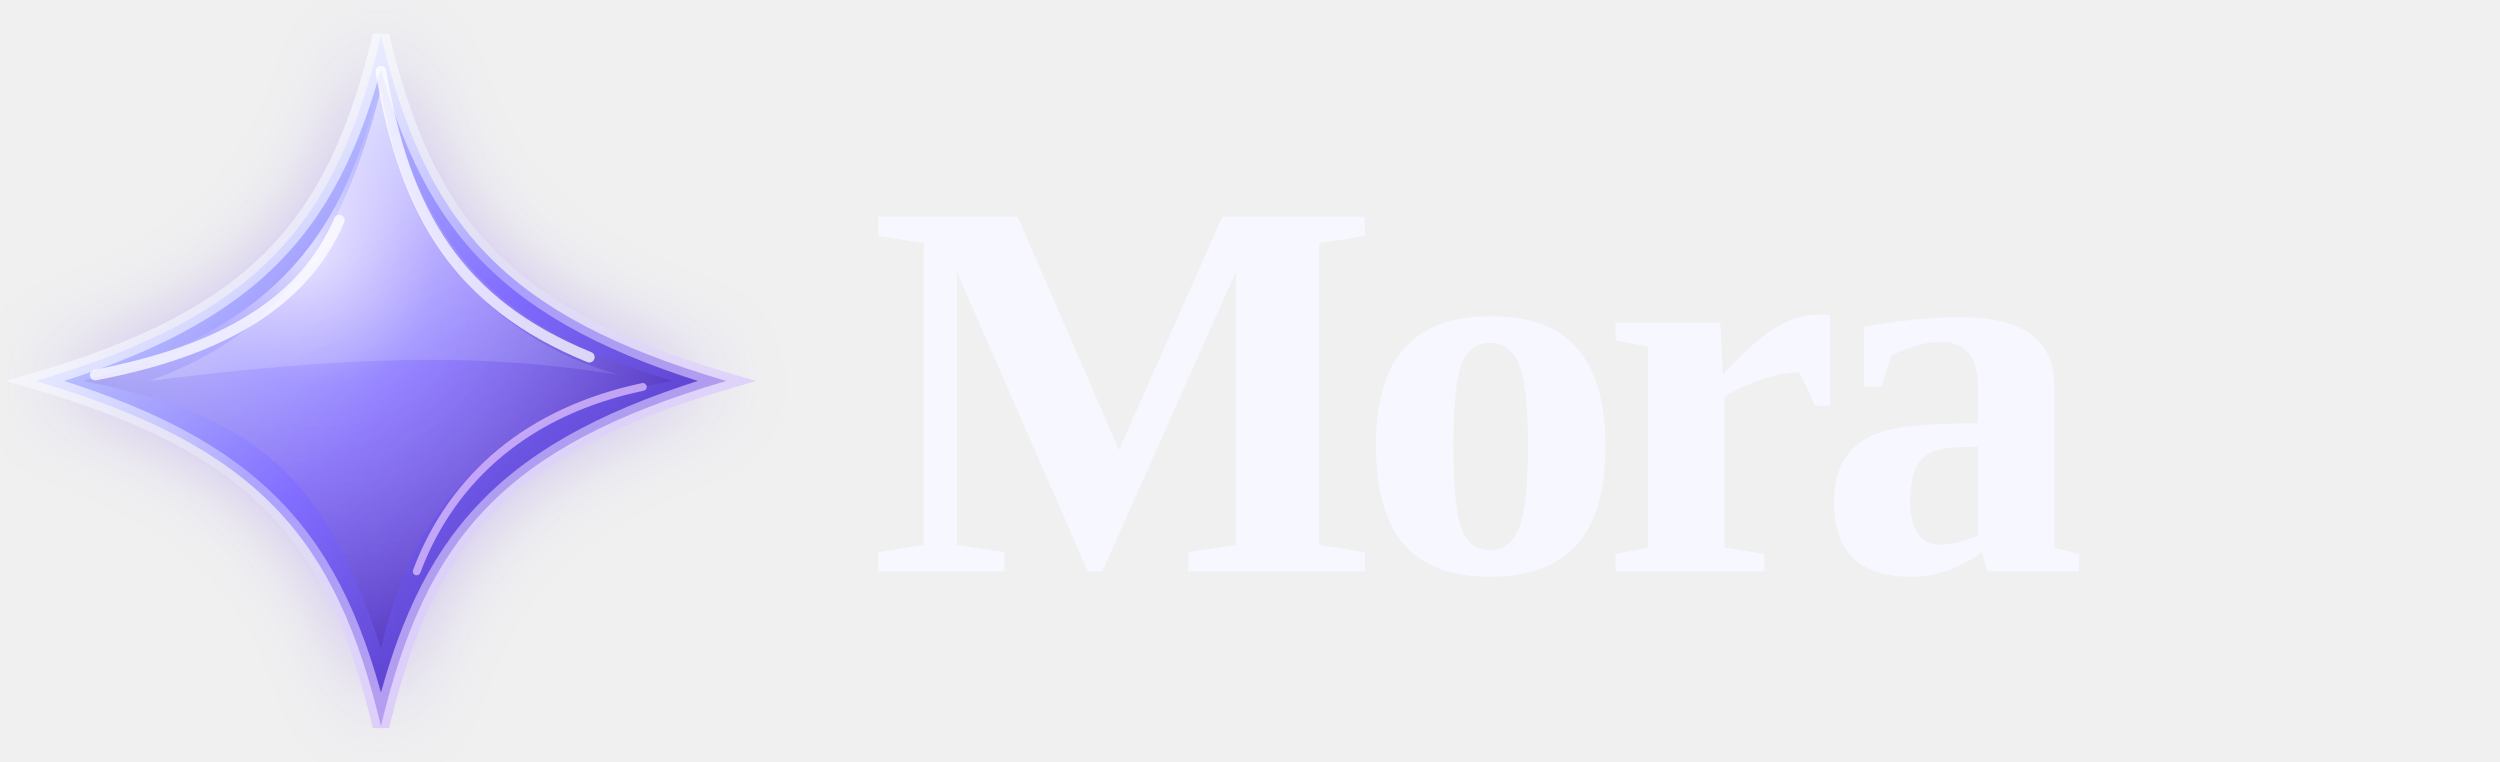
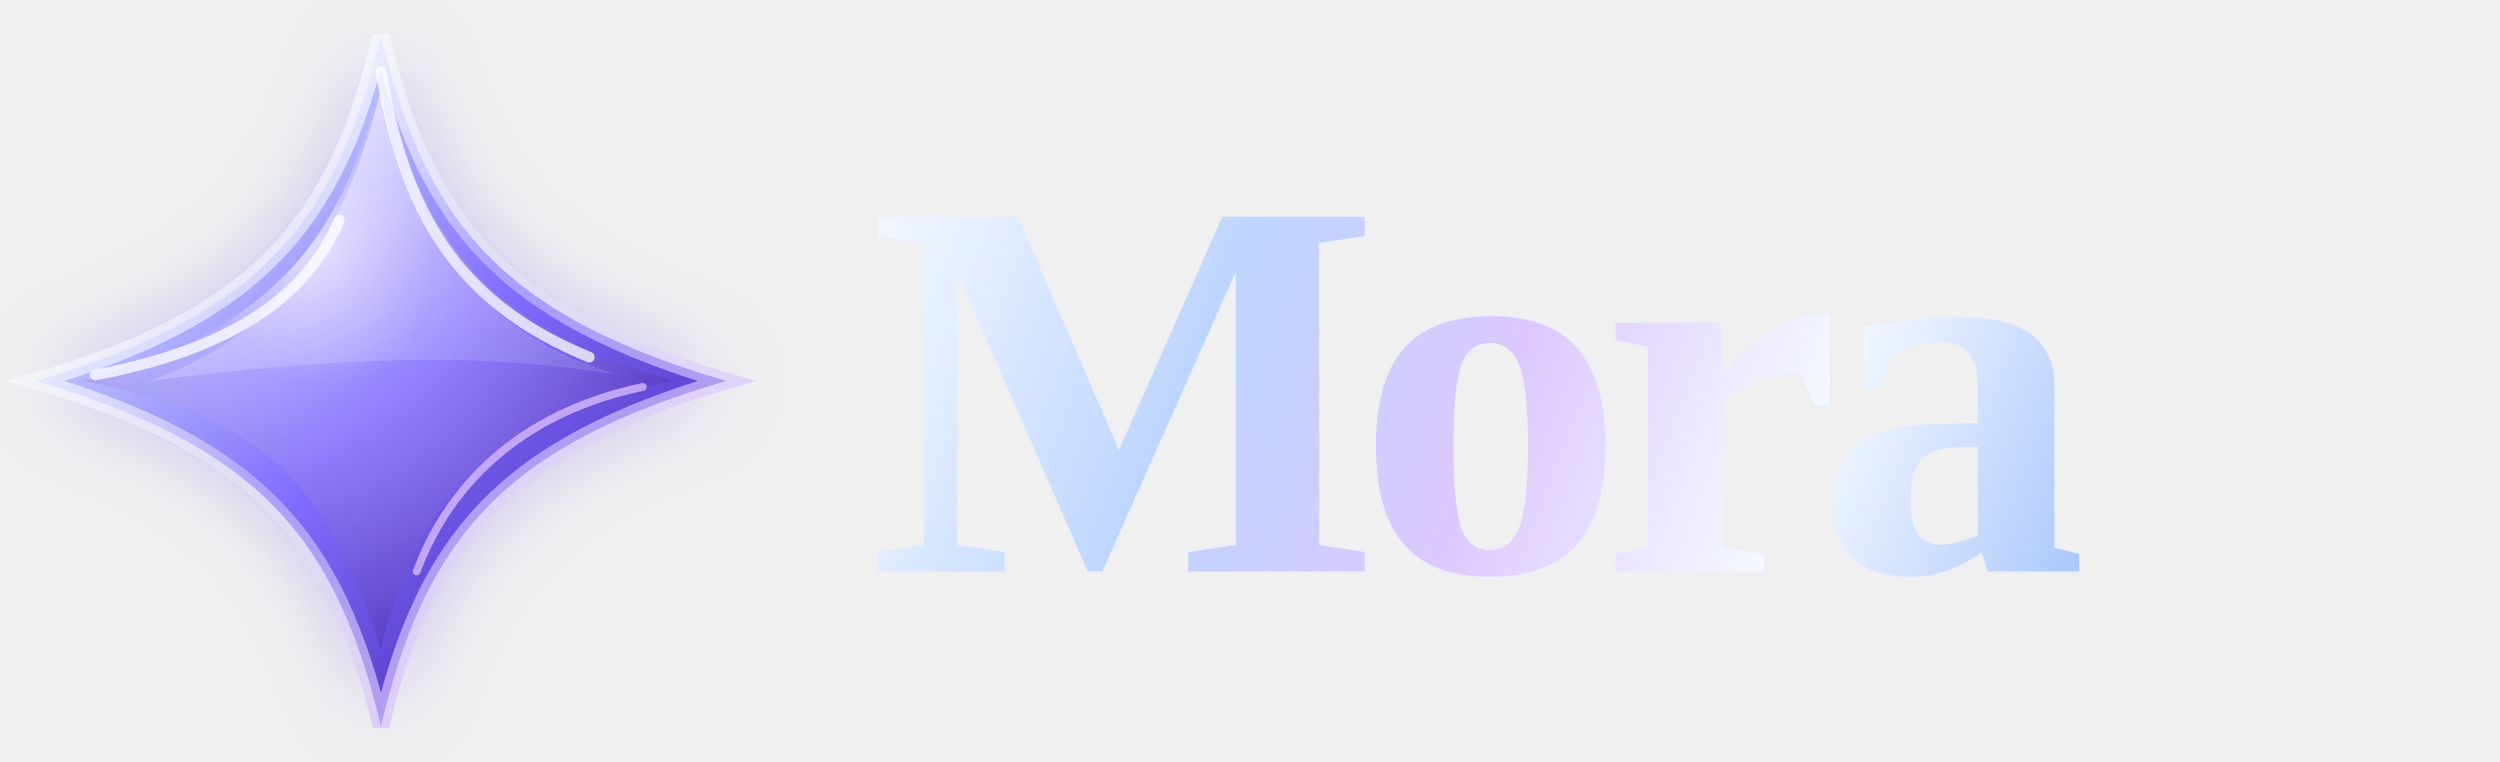
<svg xmlns="http://www.w3.org/2000/svg" viewBox="0 0 420 128" role="img" aria-label="Mora" fill="none">
  <defs>
    <linearGradient id="glass" x1="16" y1="12" x2="115" y2="116" gradientUnits="userSpaceOnUse">
      <stop stop-color="#D8F9FF" />
      <stop offset=".23" stop-color="#B8BEFF" />
      <stop offset=".52" stop-color="#816DFF" />
      <stop offset=".77" stop-color="#5D42CF" />
      <stop offset="1" stop-color="#B35AEB" />
    </linearGradient>
    <linearGradient id="sheen" x1="43" y1="10" x2="87" y2="110" gradientUnits="userSpaceOnUse">
      <stop stop-color="white" stop-opacity=".92" />
      <stop offset=".37" stop-color="#F9F2FF" stop-opacity=".32" />
      <stop offset="1" stop-color="#91BFFF" stop-opacity=".04" />
    </linearGradient>
    <linearGradient id="edge" x1="21" y1="13" x2="102" y2="108" gradientUnits="userSpaceOnUse">
      <stop stop-color="white" stop-opacity=".98" />
      <stop offset=".51" stop-color="#ECEFFF" stop-opacity=".36" />
      <stop offset="1" stop-color="#D1B4FF" stop-opacity=".83" />
    </linearGradient>
    <radialGradient id="core" cx="0" cy="0" r="1" gradientTransform="translate(50 40) rotate(56) scale(73 60)" gradientUnits="userSpaceOnUse">
      <stop stop-color="#FFFFFF" stop-opacity=".69" />
      <stop offset=".36" stop-color="#E5D8FF" stop-opacity=".19" />
      <stop offset="1" stop-color="#45239D" stop-opacity=".32" />
    </radialGradient>
+     <linearGradient id="typeGlass" x1="150" y1="18" x2="395" y2="115" gradientUnits="userSpaceOnUse">
+       <stop stop-color="#F8FBFF" />
+       <stop offset=".24" stop-color="#BDD5FF" />
+       <stop offset=".43" stop-color="#DCC8FF" />
+       <stop offset=".62" stop-color="#F5F9FF" />
+       <stop offset=".82" stop-color="#A8C6FC" />
+       <stop offset="1" stop-color="#EBDEFF" />
+     </linearGradient>
    <filter id="glow" x="-25%" y="-25%" width="150%" height="150%">
      <feGaussianBlur stdDeviation="7" />
    </filter>
  </defs>
  <path d="M64 6C71.5 37.5 84.5 53 122 64C84.5 75 71.5 90.5 64 122C56.5 90.5 43.5 75 6 64C43.5 53 56.5 37.5 64 6Z" fill="#7450E6" opacity=".34" filter="url(#glow)" />
  <path d="M64 6C71.5 37.5 84.5 53 122 64C84.5 75 71.5 90.5 64 122C56.5 90.5 43.5 75 6 64C43.5 53 56.5 37.5 64 6Z" fill="url(#glass)" stroke="url(#edge)" stroke-width="2.8" />
  <path d="M64 13C72 44 84 55 113 64C85 69 70 83 64 109C55 81 44 70 14 64C47 55 58 39 64 13Z" fill="url(#core)" />
  <path d="M64 15C68 41 83 57 104 63C80 59 57 60 25 64C48 56 58 39 64 15Z" fill="url(#sheen)" opacity=".75" />
  <path d="M64 12C68 36 77 51 99 60M16 63C37 59 51 51 57 37" stroke="white" stroke-opacity=".75" stroke-width="1.8" stroke-linecap="round" />
  <path d="M70 96C76 80 89 69 108 65" stroke="#E4C5FF" stroke-opacity=".72" stroke-width="1.3" stroke-linecap="round" />
-   <text x="146" y="96" fill="#F7F8FF" font-family="Georgia, 'Times New Roman', serif" font-size="91" font-weight="700" letter-spacing="-4.2">Mora</text>
+   <text x="146" y="96" fill="url(#typeGlass)" stroke="#E5ECFF" stroke-opacity=".32" stroke-width=".65" paint-order="stroke" font-family="Georgia, 'Times New Roman', serif" font-size="91" font-weight="700" letter-spacing="-4.2">Mora</text>
</svg>
